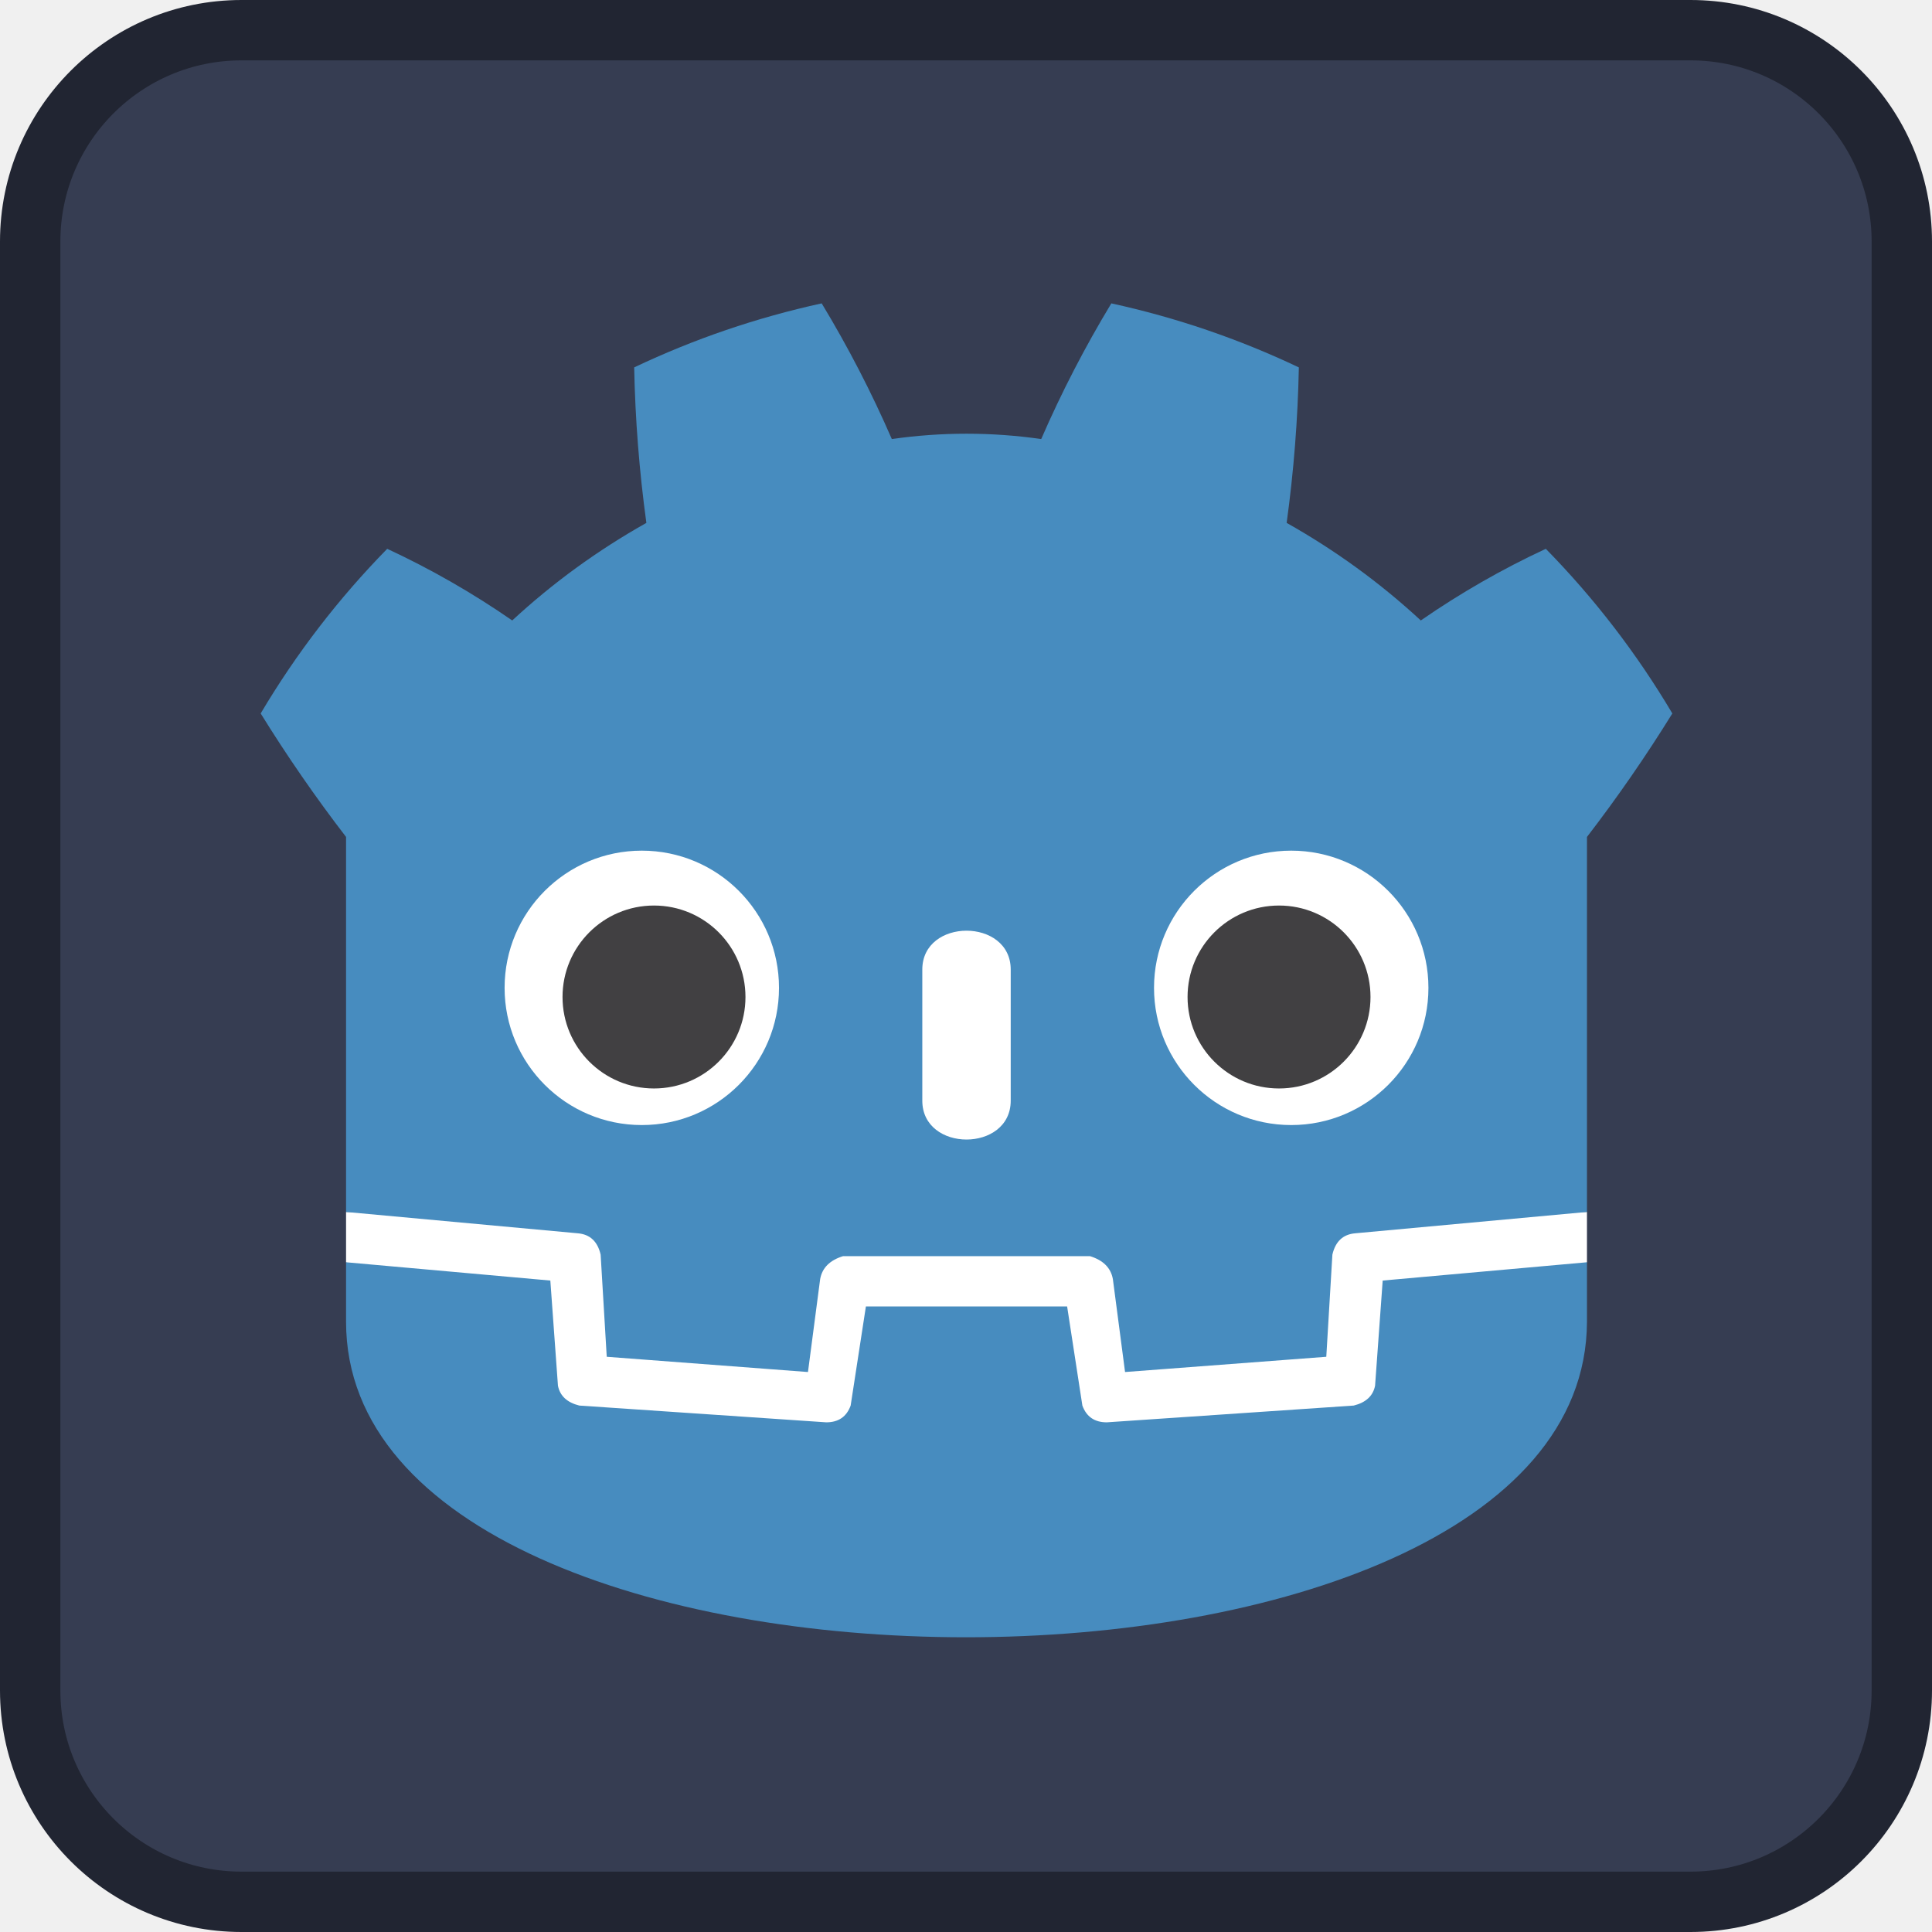
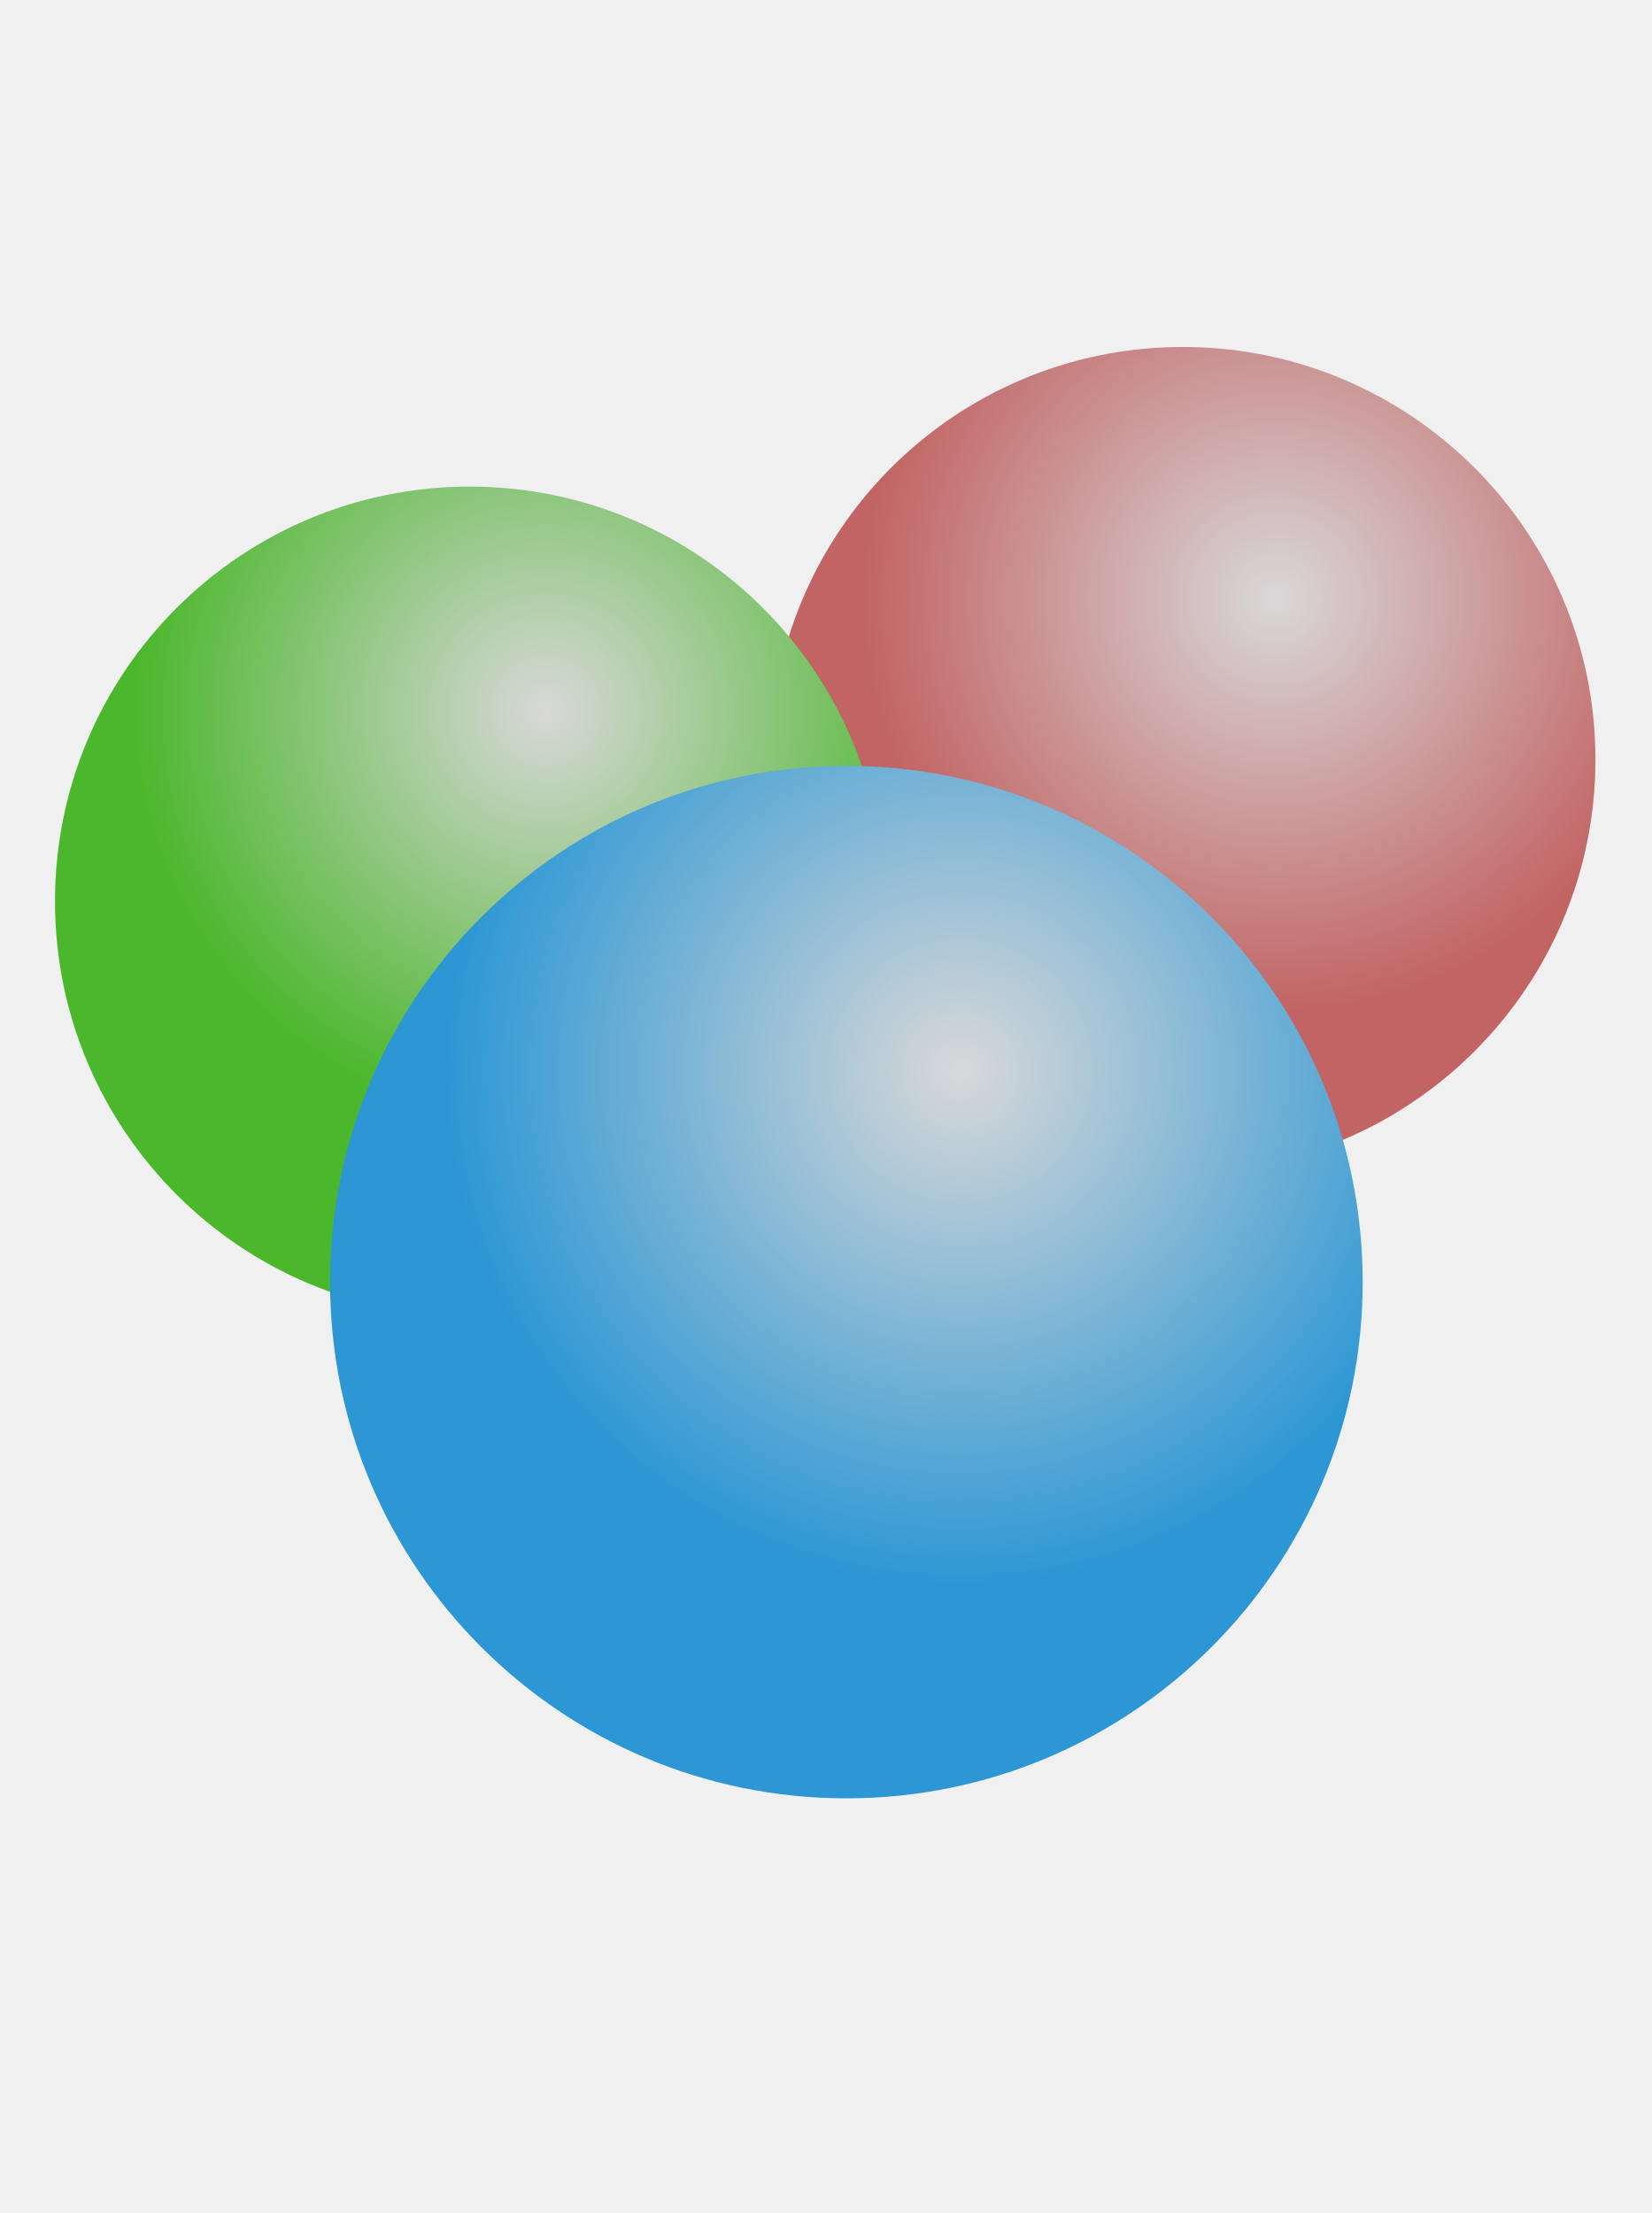
- <svg xmlns="http://www.w3.org/2000/svg" width="128" height="128">
-   <rect width="124" height="124" x="2" y="2" fill="#363d52" stroke="#212532" stroke-width="4" rx="14" />
-   <g fill="#fff" transform="translate(12.322 12.322)scale(.101)">
-     <path d="M105 673v33q407 354 814 0v-33z" />
-     <path fill="#478cbf" d="m105 673 152 14q12 1 15 14l4 67 132 10 8-61q2-11 15-15h162q13 4 15 15l8 61 132-10 4-67q3-13 15-14l152-14V427q30-39 56-81-35-59-83-108-43 20-82 47-40-37-88-64 7-51 8-102-59-28-123-42-26 43-46 89-49-7-98 0-20-46-46-89-64 14-123 42 1 51 8 102-48 27-88 64-39-27-82-47-48 49-83 108 26 42 56 81zm0 33v39c0 276 813 276 814 0v-39l-134 12-5 69q-2 10-14 13l-162 11q-12 0-16-11l-10-65H446l-10 65q-4 11-16 11l-162-11q-12-3-14-13l-5-69z" />
-     <path d="M483 600c0 34 58 34 58 0v-86c0-34-58-34-58 0z" />
-     <circle cx="725" cy="526" r="90" />
-     <circle cx="299" cy="526" r="90" />
-   </g>
-   <g fill="#414042" transform="translate(12.322 12.322)scale(.101)">
-     <circle cx="307" cy="532" r="60" />
-     <circle cx="717" cy="532" r="60" />
-   </g>
+ <svg xmlns="http://www.w3.org/2000/svg" id="svg2" viewBox="0 0 500 670">
+   <defs>
+     <radialGradient gradientUnits="userSpaceOnUse" cx="386.243" cy="181.271" r="124.904" id="gradient-0">
+       <stop offset="0" style="stop-color: rgb(84.706% 84.706% 84.706%)" />
+       <stop offset="1" style="stop-color: rgb(194, 100, 100);" />
+     </radialGradient>
+     <radialGradient gradientUnits="userSpaceOnUse" cx="165.258" cy="215.22" r="125.545" id="gradient-1">
+       <stop offset="0" style="stop-color: rgb(84.706% 84.706% 84.706%)" />
+       <stop offset="1" style="stop-color: rgb(75, 183, 44);" />
+     </radialGradient>
+     <radialGradient gradientUnits="userSpaceOnUse" cx="290.803" cy="324.11" r="156.291" id="gradient-2">
+       <stop offset="0" style="stop-color: rgb(216, 216, 216);" />
+       <stop offset="1" style="stop-color: rgb(44, 151, 212);" />
+     </radialGradient>
+   </defs>
+   <ellipse style="stroke: rgba(0, 0, 0, 0); fill: url(&quot;#gradient-0&quot;);" cx="358.059" cy="229.952" rx="124.904" ry="124.904" />
+   <ellipse style="stroke: rgba(0, 0, 0, 0); fill: url(&quot;#gradient-1&quot;);" cx="142.199" cy="272.868" rx="125.545" ry="125.545" />
+   <ellipse style="fill: url(&quot;#gradient-2&quot;); stroke: rgba(0, 0, 0, 0);" cx="256.214" cy="388.164" rx="156.291" ry="156.291" />
</svg>
